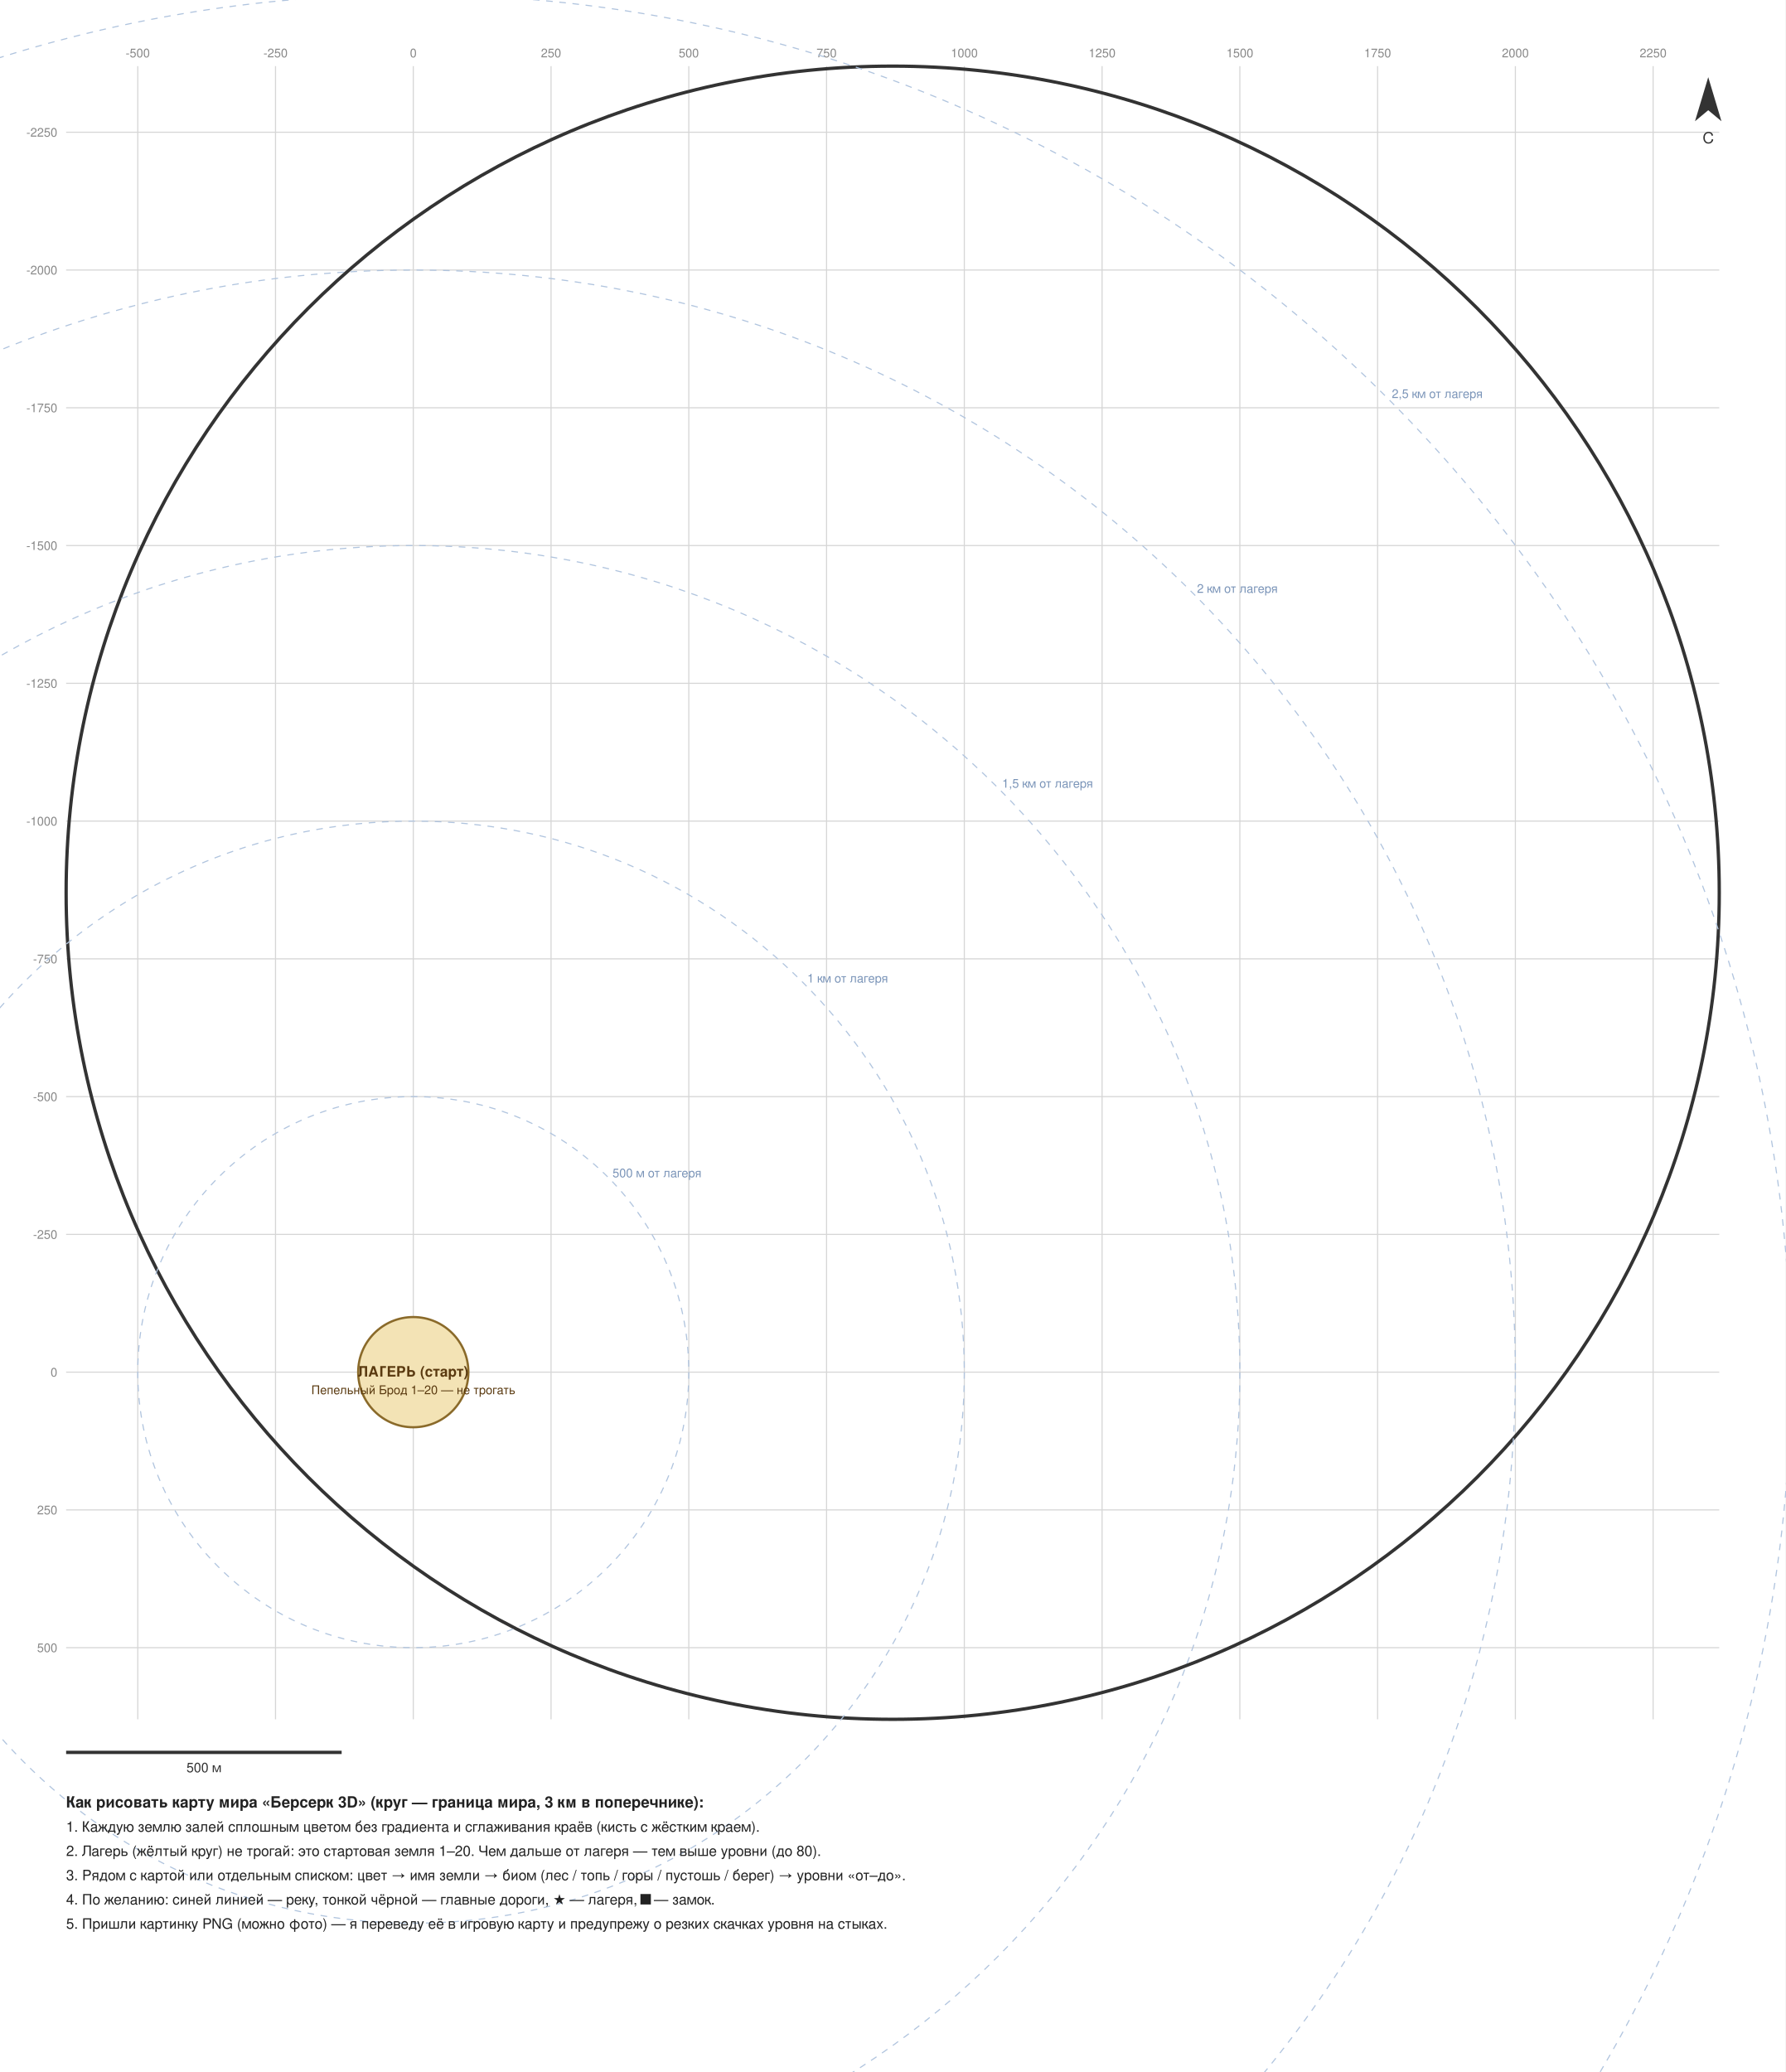
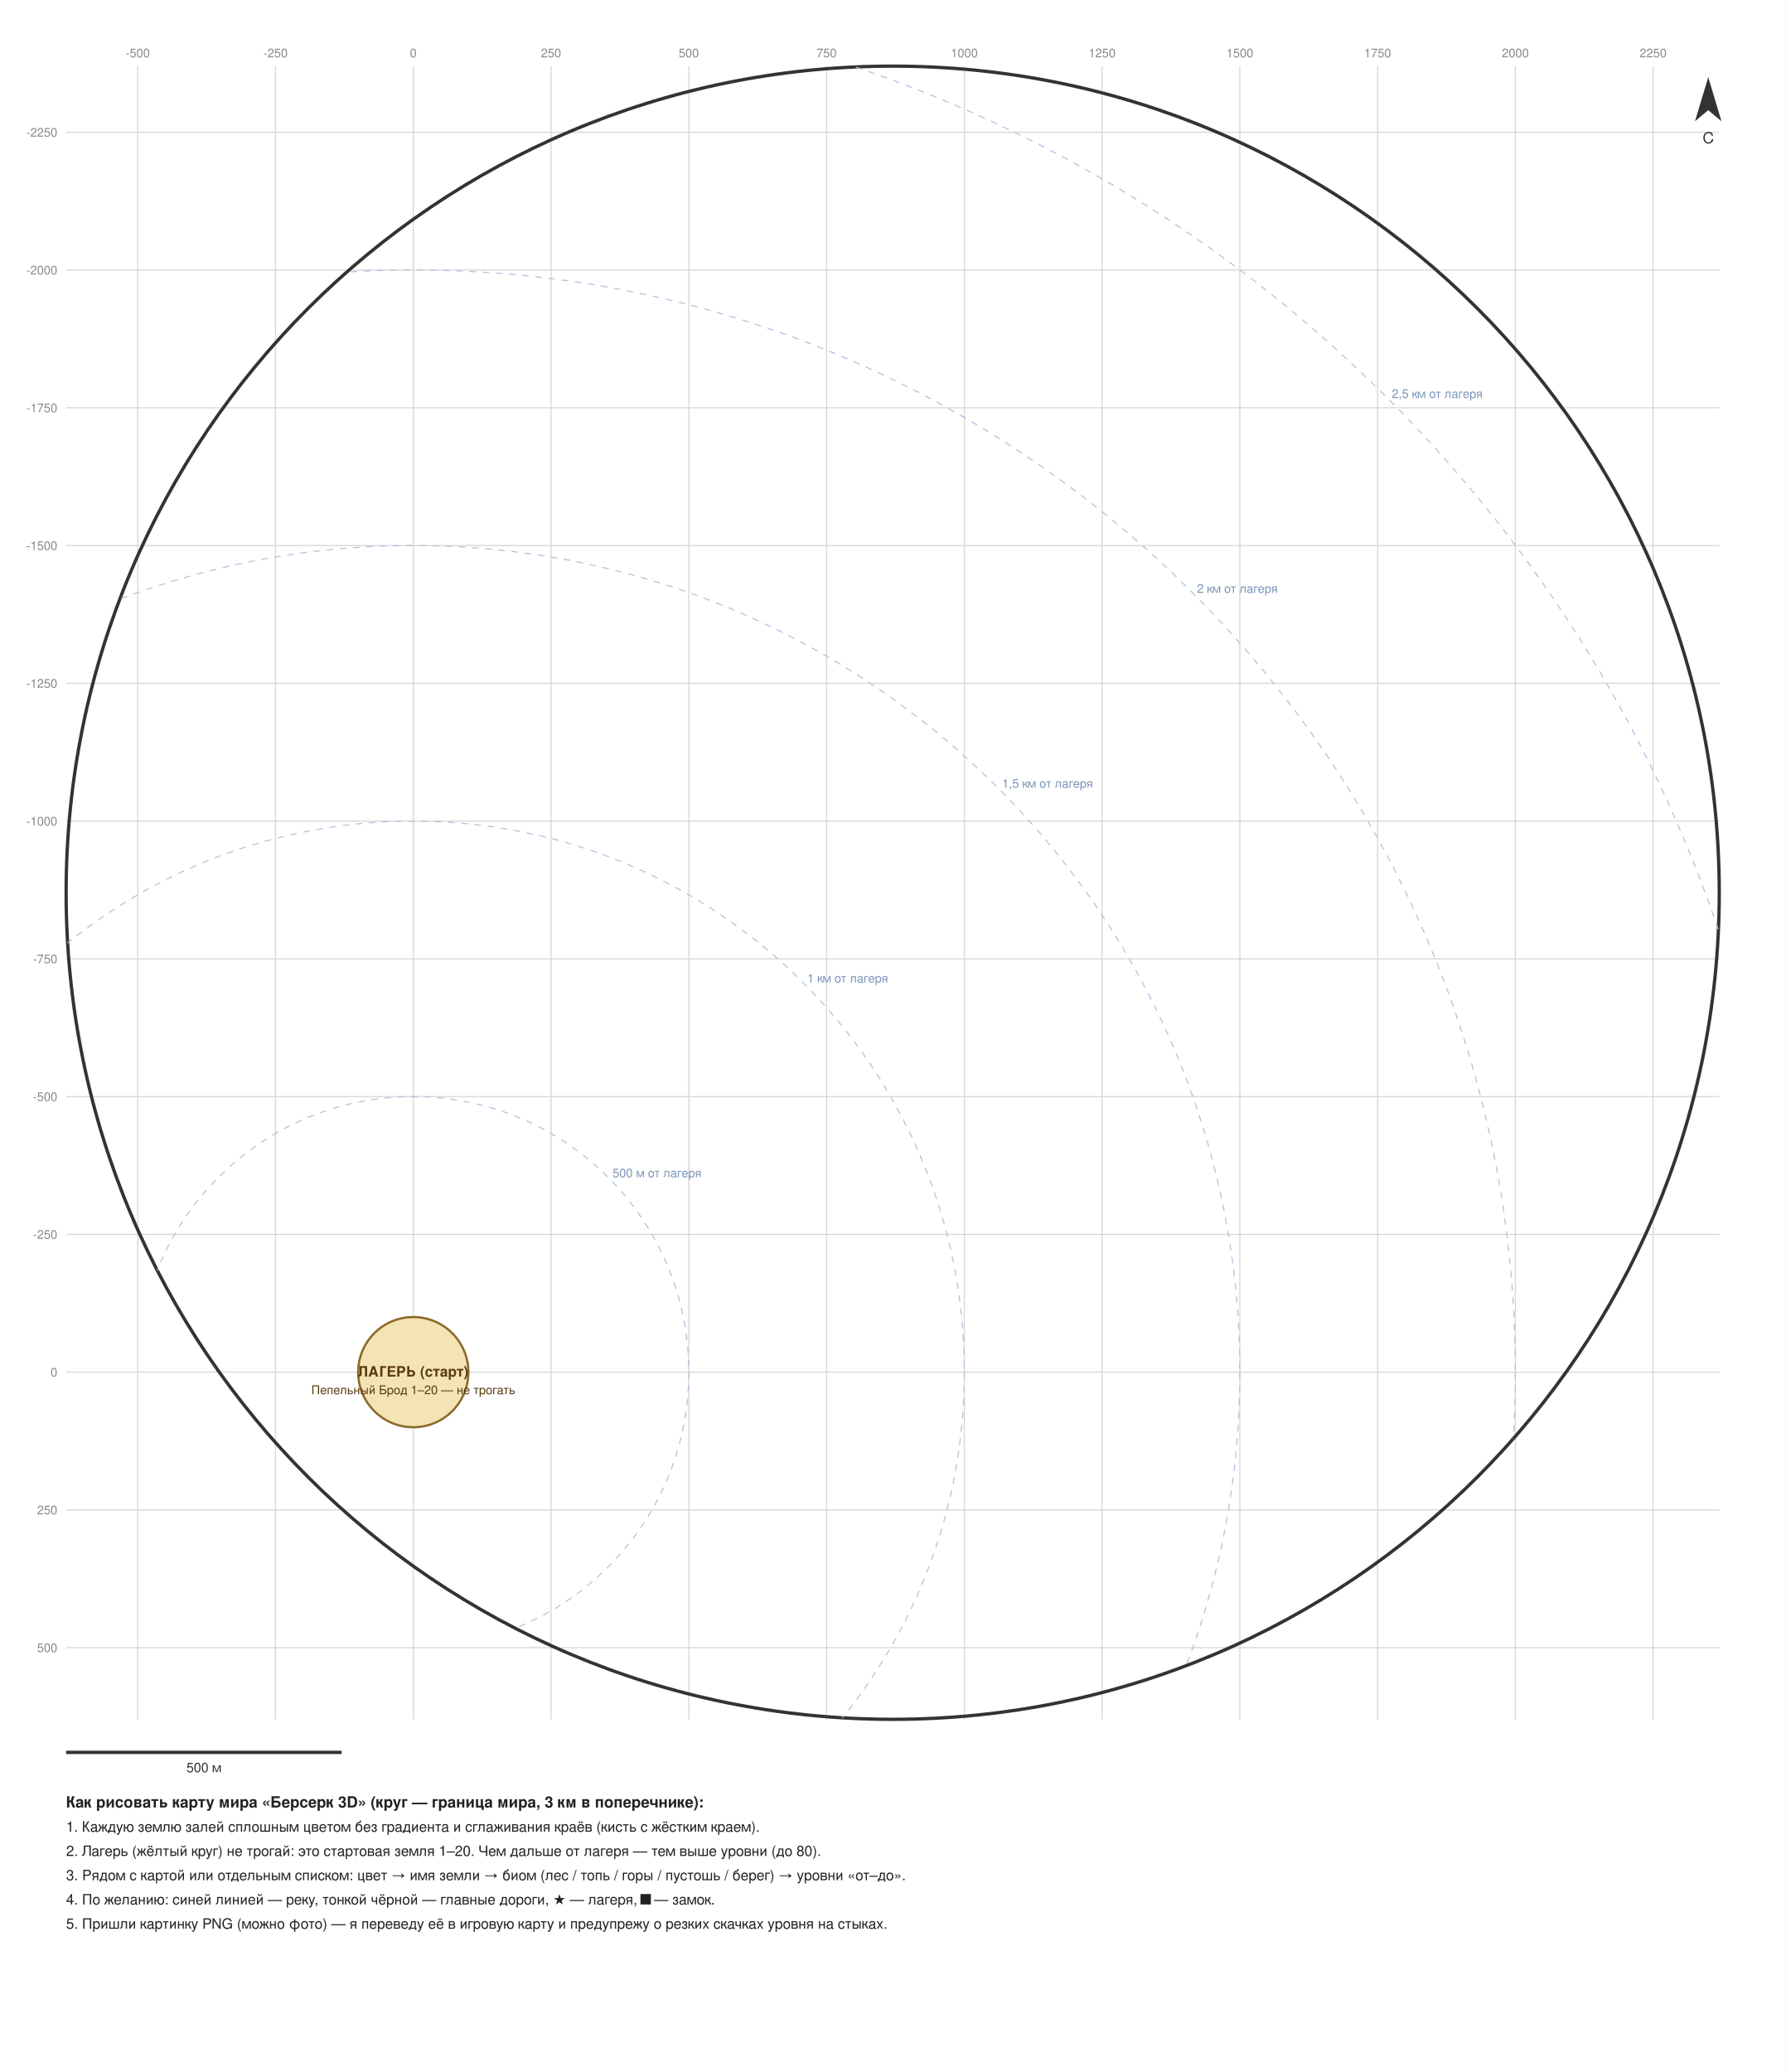
<svg xmlns="http://www.w3.org/2000/svg" width="1620" height="1880" viewBox="0 0 1620 1880" font-family="Helvetica, Arial, sans-serif">
+   <defs>
+     <clipPath id="w">
+       <circle cx="810.0" cy="810.0" r="750.0" />
+     </clipPath>
+   </defs>
  <rect width="1620" height="1880" fill="#ffffff" />
  <line x1="125.0" y1="60" x2="125.0" y2="1560.0" stroke="#d6d6d6" stroke-width="1" />
  <text x="125.0" y="52" font-size="11" fill="#888" text-anchor="middle">-500</text>
  <line x1="250.0" y1="60" x2="250.0" y2="1560.0" stroke="#d6d6d6" stroke-width="1" />
  <text x="250.0" y="52" font-size="11" fill="#888" text-anchor="middle">-250</text>
  <line x1="375.0" y1="60" x2="375.0" y2="1560.0" stroke="#d6d6d6" stroke-width="1" />
  <text x="375.0" y="52" font-size="11" fill="#888" text-anchor="middle">0</text>
  <line x1="500.0" y1="60" x2="500.0" y2="1560.0" stroke="#d6d6d6" stroke-width="1" />
  <text x="500.0" y="52" font-size="11" fill="#888" text-anchor="middle">250</text>
  <line x1="625.0" y1="60" x2="625.0" y2="1560.0" stroke="#d6d6d6" stroke-width="1" />
  <text x="625.0" y="52" font-size="11" fill="#888" text-anchor="middle">500</text>
  <line x1="750.0" y1="60" x2="750.0" y2="1560.0" stroke="#d6d6d6" stroke-width="1" />
  <text x="750.0" y="52" font-size="11" fill="#888" text-anchor="middle">750</text>
  <line x1="875.0" y1="60" x2="875.0" y2="1560.0" stroke="#d6d6d6" stroke-width="1" />
  <text x="875.0" y="52" font-size="11" fill="#888" text-anchor="middle">1000</text>
  <line x1="1000.0" y1="60" x2="1000.0" y2="1560.0" stroke="#d6d6d6" stroke-width="1" />
  <text x="1000.0" y="52" font-size="11" fill="#888" text-anchor="middle">1250</text>
  <line x1="1125.0" y1="60" x2="1125.0" y2="1560.0" stroke="#d6d6d6" stroke-width="1" />
  <text x="1125.0" y="52" font-size="11" fill="#888" text-anchor="middle">1500</text>
  <line x1="1250.0" y1="60" x2="1250.0" y2="1560.0" stroke="#d6d6d6" stroke-width="1" />
  <text x="1250.0" y="52" font-size="11" fill="#888" text-anchor="middle">1750</text>
  <line x1="1375.0" y1="60" x2="1375.0" y2="1560.0" stroke="#d6d6d6" stroke-width="1" />
  <text x="1375.0" y="52" font-size="11" fill="#888" text-anchor="middle">2000</text>
  <line x1="1500.0" y1="60" x2="1500.0" y2="1560.0" stroke="#d6d6d6" stroke-width="1" />
  <text x="1500.0" y="52" font-size="11" fill="#888" text-anchor="middle">2250</text>
  <line x1="60" y1="120.0" x2="1560.0" y2="120.0" stroke="#d6d6d6" stroke-width="1" />
  <text x="52" y="124.0" font-size="11" fill="#888" text-anchor="end">-2250</text>
  <line x1="60" y1="245.0" x2="1560.0" y2="245.0" stroke="#d6d6d6" stroke-width="1" />
  <text x="52" y="249.0" font-size="11" fill="#888" text-anchor="end">-2000</text>
  <line x1="60" y1="370.0" x2="1560.0" y2="370.0" stroke="#d6d6d6" stroke-width="1" />
  <text x="52" y="374.0" font-size="11" fill="#888" text-anchor="end">-1750</text>
  <line x1="60" y1="495.0" x2="1560.0" y2="495.0" stroke="#d6d6d6" stroke-width="1" />
  <text x="52" y="499.0" font-size="11" fill="#888" text-anchor="end">-1500</text>
  <line x1="60" y1="620.0" x2="1560.0" y2="620.0" stroke="#d6d6d6" stroke-width="1" />
  <text x="52" y="624.0" font-size="11" fill="#888" text-anchor="end">-1250</text>
  <line x1="60" y1="745.0" x2="1560.0" y2="745.0" stroke="#d6d6d6" stroke-width="1" />
  <text x="52" y="749.0" font-size="11" fill="#888" text-anchor="end">-1000</text>
  <line x1="60" y1="870.0" x2="1560.0" y2="870.0" stroke="#d6d6d6" stroke-width="1" />
  <text x="52" y="874.0" font-size="11" fill="#888" text-anchor="end">-750</text>
  <line x1="60" y1="995.0" x2="1560.0" y2="995.0" stroke="#d6d6d6" stroke-width="1" />
  <text x="52" y="999.0" font-size="11" fill="#888" text-anchor="end">-500</text>
  <line x1="60" y1="1120.0" x2="1560.0" y2="1120.0" stroke="#d6d6d6" stroke-width="1" />
  <text x="52" y="1124.0" font-size="11" fill="#888" text-anchor="end">-250</text>
  <line x1="60" y1="1245.0" x2="1560.0" y2="1245.0" stroke="#d6d6d6" stroke-width="1" />
  <text x="52" y="1249.0" font-size="11" fill="#888" text-anchor="end">0</text>
  <line x1="60" y1="1370.0" x2="1560.0" y2="1370.0" stroke="#d6d6d6" stroke-width="1" />
  <text x="52" y="1374.0" font-size="11" fill="#888" text-anchor="end">250</text>
  <line x1="60" y1="1495.0" x2="1560.0" y2="1495.0" stroke="#d6d6d6" stroke-width="1" />
  <text x="52" y="1499.0" font-size="11" fill="#888" text-anchor="end">500</text>
  <circle cx="810.0" cy="810.0" r="750.0" fill="none" stroke="#333" stroke-width="3" />
-   <circle cx="375.0" cy="1245.0" r="250.0" fill="none" stroke="#b0c4de" stroke-width="1" stroke-dasharray="6 6" />
+   <g clip-path="url(#w)">
+     <circle cx="375.0" cy="1245.0" r="250.0" fill="none" stroke="#b0c4de" stroke-width="1" stroke-dasharray="6 6" />
+   </g>
  <text x="555.8" y="1068.2" font-size="11" fill="#7a94b8">500 м от лагеря</text>
-   <circle cx="375.0" cy="1245.0" r="500.0" fill="none" stroke="#b0c4de" stroke-width="1" stroke-dasharray="6 6" />
+   <g clip-path="url(#w)">
+     <circle cx="375.0" cy="1245.0" r="500.0" fill="none" stroke="#b0c4de" stroke-width="1" stroke-dasharray="6 6" />
+   </g>
  <text x="732.5" y="891.5" font-size="11" fill="#7a94b8">1 км от лагеря</text>
-   <circle cx="375.0" cy="1245.0" r="750.0" fill="none" stroke="#b0c4de" stroke-width="1" stroke-dasharray="6 6" />
+   <g clip-path="url(#w)">
+     <circle cx="375.0" cy="1245.0" r="750.0" fill="none" stroke="#b0c4de" stroke-width="1" stroke-dasharray="6 6" />
+   </g>
  <text x="909.3" y="714.7" font-size="11" fill="#7a94b8">1,5 км от лагеря</text>
-   <circle cx="375.0" cy="1245.0" r="1000.0" fill="none" stroke="#b0c4de" stroke-width="1" stroke-dasharray="6 6" />
+   <g clip-path="url(#w)">
+     <circle cx="375.0" cy="1245.0" r="1000.0" fill="none" stroke="#b0c4de" stroke-width="1" stroke-dasharray="6 6" />
+   </g>
  <text x="1086.1" y="537.9" font-size="11" fill="#7a94b8">2 км от лагеря</text>
-   <circle cx="375.0" cy="1245.0" r="1250.0" fill="none" stroke="#b0c4de" stroke-width="1" stroke-dasharray="6 6" />
+   <g clip-path="url(#w)">
+     <circle cx="375.0" cy="1245.0" r="1250.0" fill="none" stroke="#b0c4de" stroke-width="1" stroke-dasharray="6 6" />
+   </g>
  <text x="1262.9" y="361.1" font-size="11" fill="#7a94b8">2,5 км от лагеря</text>
  <circle cx="375.0" cy="1245.0" r="50.0" fill="#f3e3b5" stroke="#8a6a2a" stroke-width="2" />
  <text x="375.0" y="1249.0" font-size="13" font-weight="bold" fill="#5a3a10" text-anchor="middle">ЛАГЕРЬ (старт)</text>
  <text x="375.0" y="1265.0" font-size="11" fill="#5a3a10" text-anchor="middle">Пепельный Брод 1–20 — не трогать</text>
  <path d="M1550 70 L1538 110 L1550 100 L1562 110 Z" fill="#333" />
  <text x="1550" y="130" font-size="14" text-anchor="middle" fill="#333">С</text>
  <line x1="60" y1="1590.0" x2="310.0" y2="1590.0" stroke="#333" stroke-width="3" />
  <text x="185.0" y="1608.0" font-size="12" text-anchor="middle" fill="#333">500 м</text>
  <text x="60" y="1640.0" font-size="14" font-weight="bold" fill="#222">Как рисовать карту мира «Берсерк 3D» (круг — граница мира, 3 км в поперечнике):</text>
  <text x="60" y="1662.0" font-size="13" font-weight="normal" fill="#222">1. Каждую землю залей сплошным цветом без градиента и сглаживания краёв (кисть с жёстким краем).</text>
  <text x="60" y="1684.0" font-size="13" font-weight="normal" fill="#222">2. Лагерь (жёлтый круг) не трогай: это стартовая земля 1–20. Чем дальше от лагеря — тем выше уровни (до 80).</text>
  <text x="60" y="1706.0" font-size="13" font-weight="normal" fill="#222">3. Рядом с картой или отдельным списком: цвет → имя земли → биом (лес / топь / горы / пустошь / берег) → уровни «от–до».</text>
  <text x="60" y="1728.0" font-size="13" font-weight="normal" fill="#222">4. По желанию: синей линией — реку, тонкой чёрной — главные дороги, ★ — лагеря, ■ — замок.</text>
  <text x="60" y="1750.0" font-size="13" font-weight="normal" fill="#222">5. Пришли картинку PNG (можно фото) — я переведу её в игровую карту и предупрежу о резких скачках уровня на стыках.</text>
</svg>
